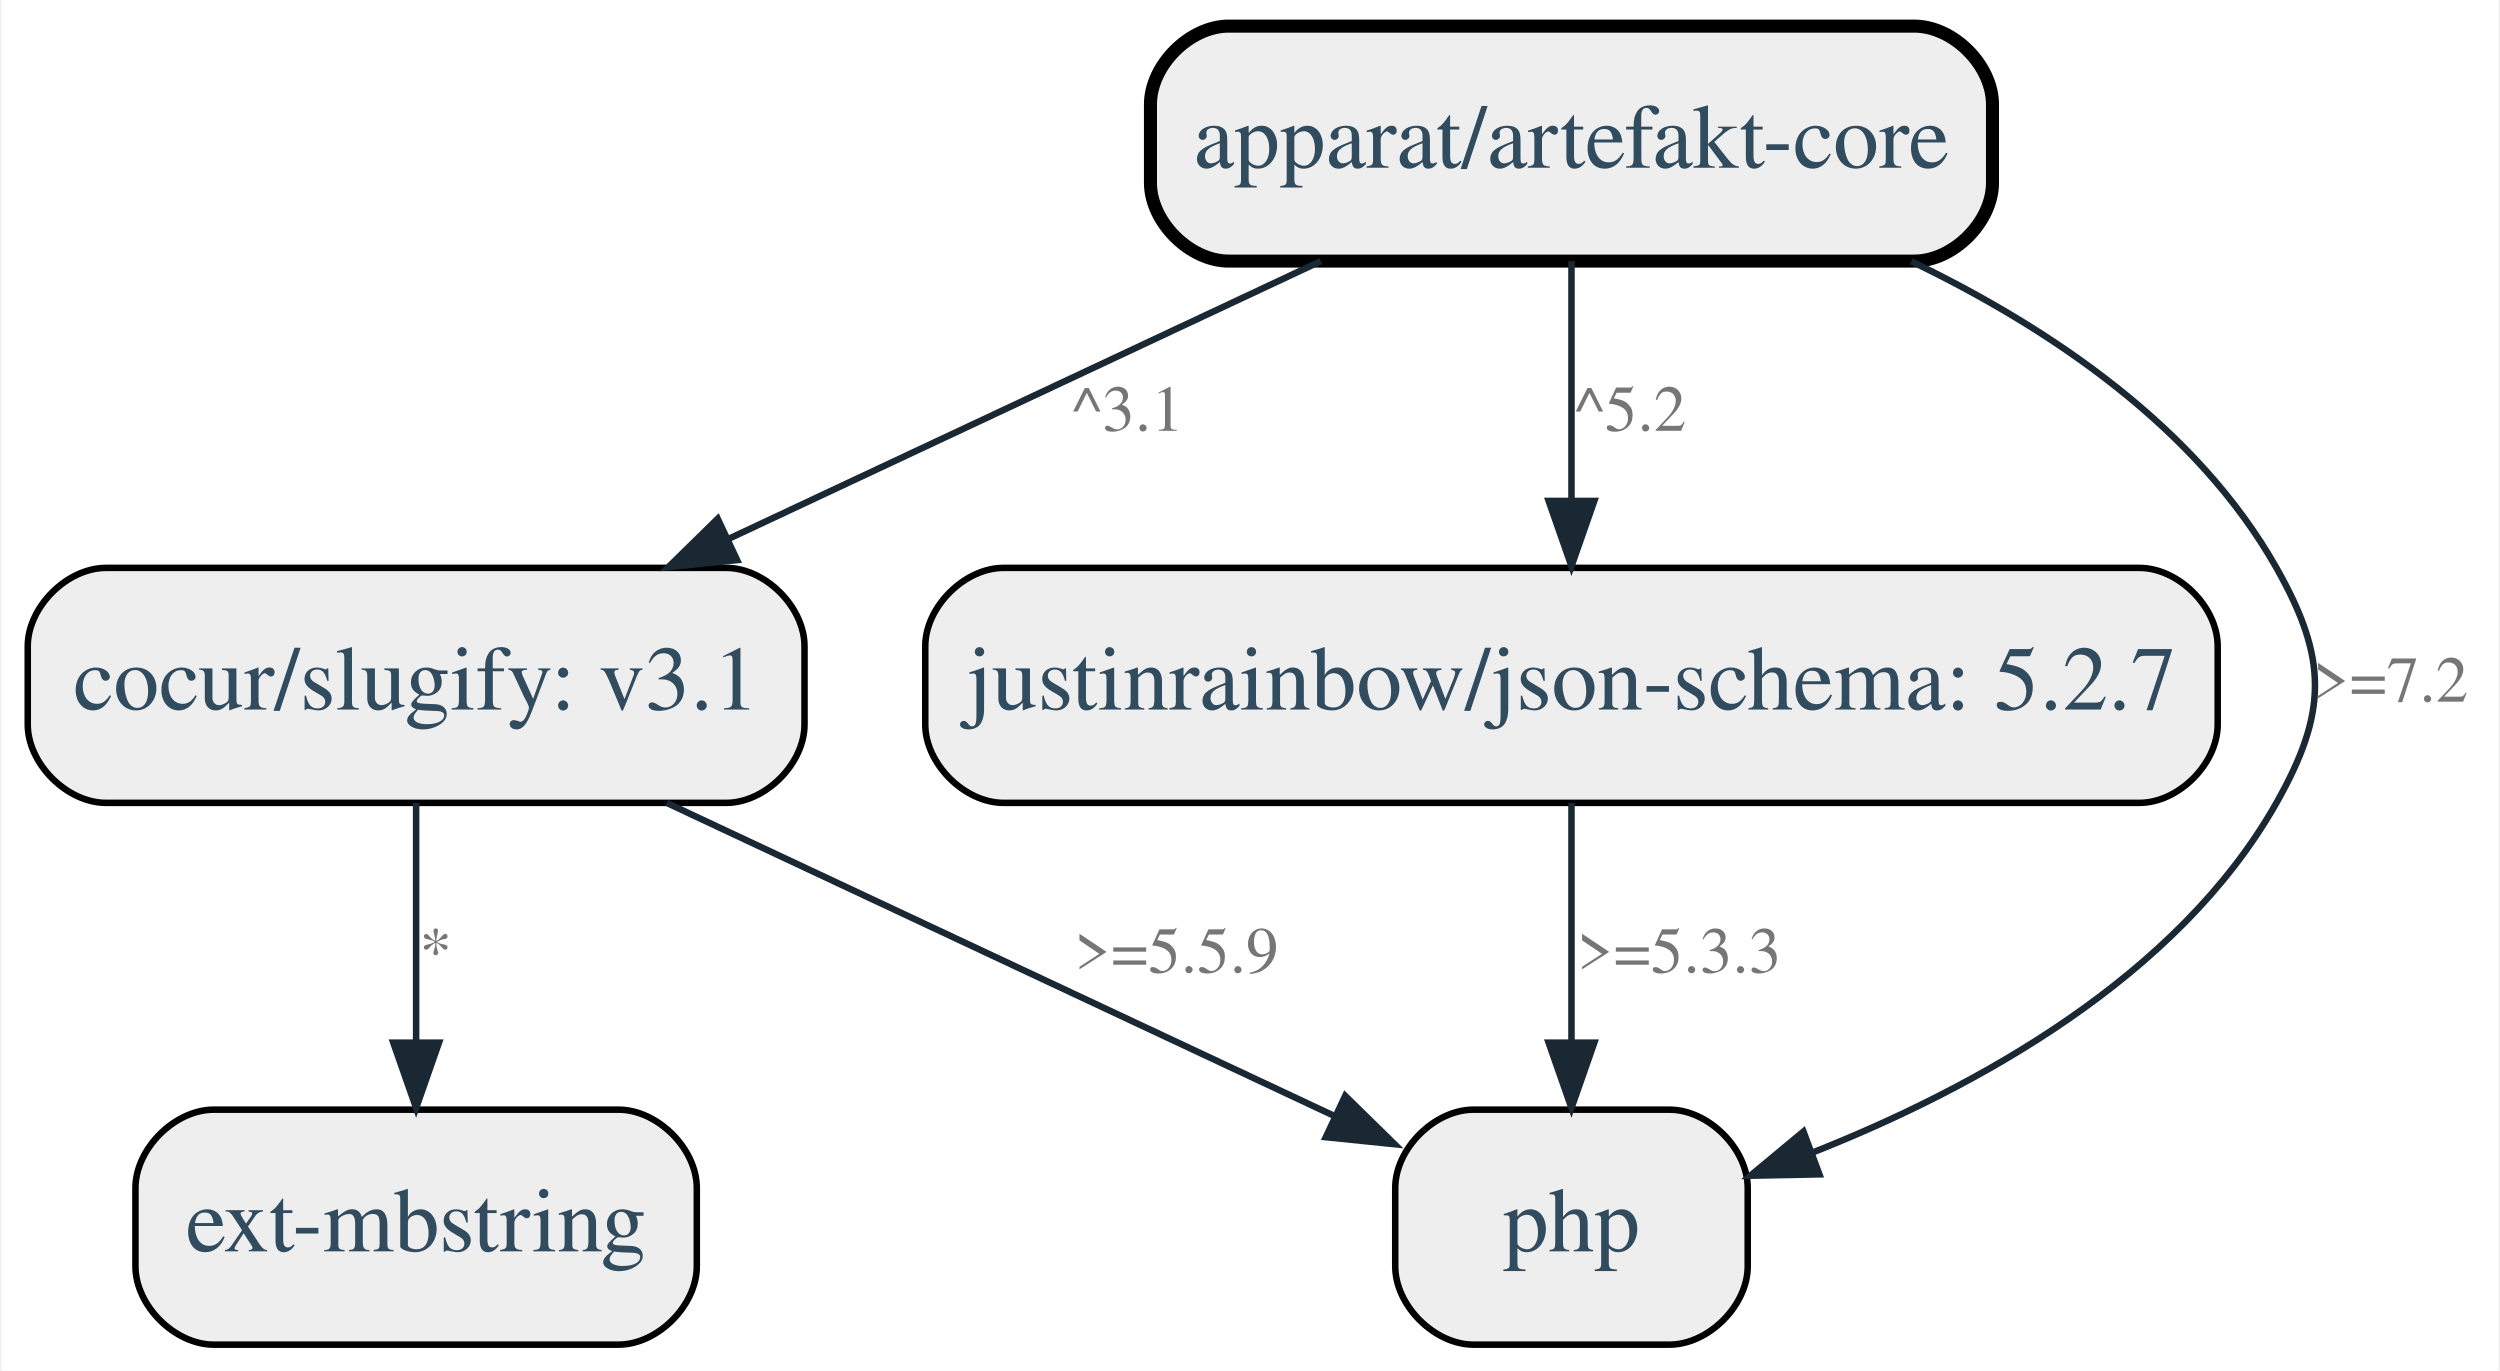
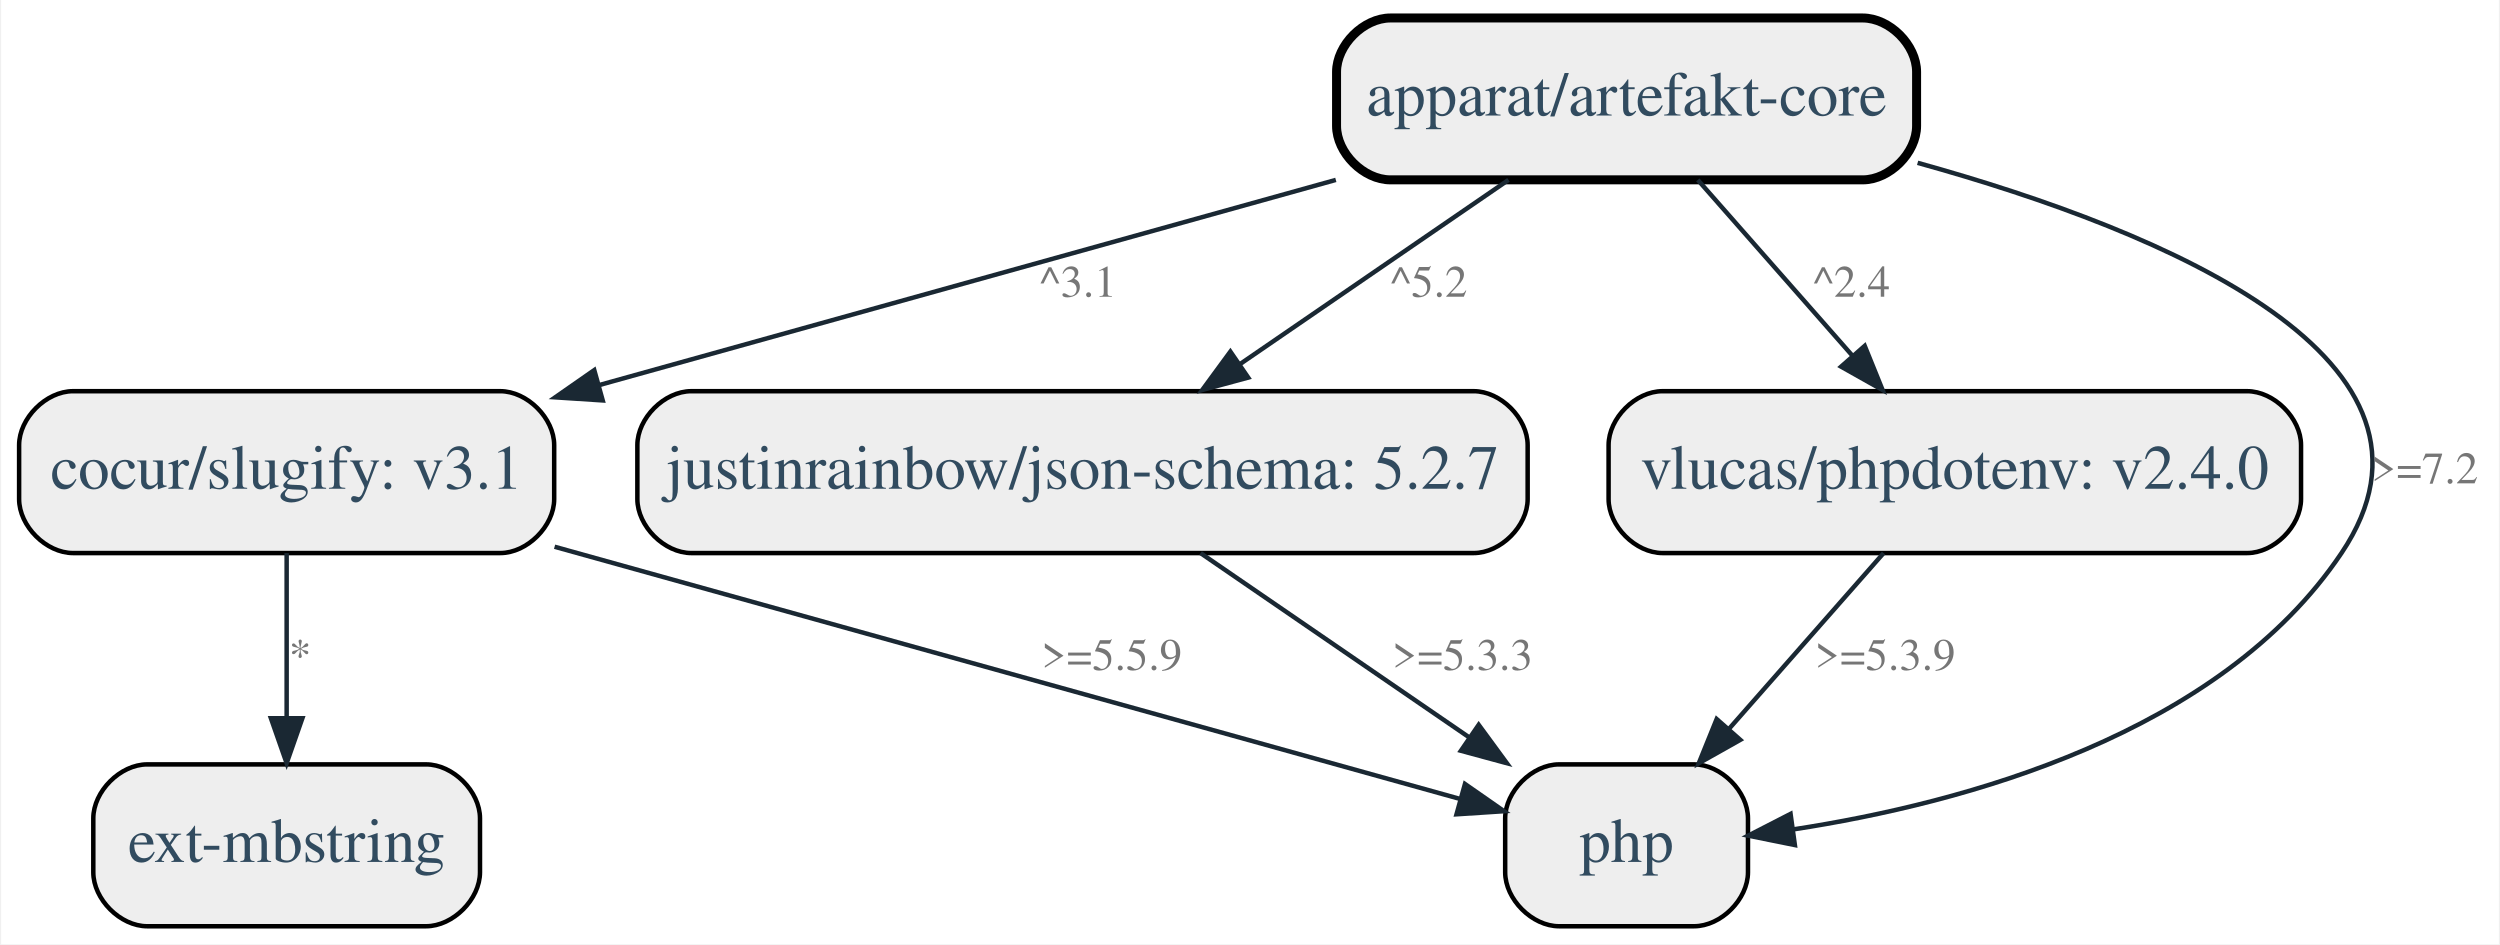
- <svg xmlns="http://www.w3.org/2000/svg" width="383pt" height="210pt" viewBox="0.00 0.00 382.50 210.00">
+ <svg xmlns="http://www.w3.org/2000/svg" width="556pt" height="210pt" viewBox="0.00 0.00 555.50 210.00">
  <g id="graph0" class="graph" transform="scale(1 1) rotate(0) translate(4 206)">
-     <polygon fill="#ffffff" stroke="transparent" points="-4,4 -4,-206 378.5,-206 378.5,4 -4,4" />
+     <polygon fill="#ffffff" stroke="transparent" points="-4,4 -4,-206 551.5,-206 551.5,4 -4,4" />
    <g id="node1" class="node">
-       <path fill="#eeeeee" stroke="#000000" stroke-width="2" d="M289,-202C289,-202 184,-202 184,-202 178,-202 172,-196 172,-190 172,-190 172,-178 172,-178 172,-172 178,-166 184,-166 184,-166 289,-166 289,-166 295,-166 301,-172 301,-178 301,-178 301,-190 301,-190 301,-196 295,-202 289,-202" />
-       <text text-anchor="middle" x="236.5" y="-180.3" font-family="Times,serif" font-size="14.00" fill="#314b5f">apparat/artefakt-core</text>
+       <path fill="#eeeeee" stroke="#000000" stroke-width="2" d="M410,-202C410,-202 305,-202 305,-202 299,-202 293,-196 293,-190 293,-190 293,-178 293,-178 293,-172 299,-166 305,-166 305,-166 410,-166 410,-166 416,-166 422,-172 422,-178 422,-178 422,-190 422,-190 422,-196 416,-202 410,-202" />
+       <text text-anchor="middle" x="357.5" y="-180.3" font-family="Times,serif" font-size="14.00" fill="#314b5f">apparat/artefakt-core</text>
    </g>
    <g id="node2" class="node">
-       <path fill="#eeeeee" stroke="#000000" d="M251.5,-36C251.5,-36 221.5,-36 221.5,-36 215.5,-36 209.5,-30 209.5,-24 209.5,-24 209.5,-12 209.5,-12 209.5,-6 215.5,0 221.5,0 221.5,0 251.5,0 251.5,0 257.5,0 263.5,-6 263.5,-12 263.5,-12 263.5,-24 263.5,-24 263.5,-30 257.5,-36 251.5,-36" />
-       <text text-anchor="middle" x="236.5" y="-14.3" font-family="Times,serif" font-size="14.00" fill="#314b5f">php</text>
+       <path fill="#eeeeee" stroke="#000000" d="M372.5,-36C372.5,-36 342.5,-36 342.5,-36 336.5,-36 330.5,-30 330.5,-24 330.5,-24 330.5,-12 330.5,-12 330.5,-6 336.5,0 342.5,0 342.5,0 372.5,0 372.5,0 378.5,0 384.5,-6 384.5,-12 384.5,-12 384.5,-24 384.5,-24 384.5,-30 378.5,-36 372.5,-36" />
+       <text text-anchor="middle" x="357.5" y="-14.3" font-family="Times,serif" font-size="14.00" fill="#314b5f">php</text>
    </g>
    <g id="edge1" class="edge">
-       <path fill="none" stroke="#1a2833" d="M288.557,-165.965C309.862,-155.715 332.331,-140.527 344.5,-119 352.374,-105.071 352.374,-96.929 344.5,-83 329.384,-56.259 298.375,-39.301 273.446,-29.437" />
-       <polygon fill="#1a2833" stroke="#1a2833" points="274.484,-26.089 263.891,-25.878 272.04,-32.648 274.484,-26.089" />
-       <text text-anchor="middle" x="362" y="-98.5" font-family="Times,serif" font-size="10.00" fill="#767676">&gt;=7.2</text>
+       <path fill="none" stroke="#1a2833" d="M422.226,-169.787C477.988,-154.315 545.306,-125.896 516.5,-83 489.45,-42.719 432.558,-27.384 394.683,-21.557" />
+       <polygon fill="#1a2833" stroke="#1a2833" points="394.931,-18.058 384.546,-20.152 393.971,-24.991 394.931,-18.058" />
+       <text text-anchor="middle" x="535" y="-98.5" font-family="Times,serif" font-size="10.00" fill="#767676">&gt;=7.2</text>
    </g>
    <g id="node3" class="node">
      <path fill="#eeeeee" stroke="#000000" d="M107,-119C107,-119 12,-119 12,-119 6,-119 0,-113 0,-107 0,-107 0,-95 0,-95 0,-89 6,-83 12,-83 12,-83 107,-83 107,-83 113,-83 119,-89 119,-95 119,-95 119,-107 119,-107 119,-113 113,-119 107,-119" />
      <text text-anchor="middle" x="59.5" y="-97.3" font-family="Times,serif" font-size="14.00" fill="#314b5f">cocur/slugify: v3.1</text>
    </g>
    <g id="edge2" class="edge">
-       <path fill="none" stroke="#1a2833" d="M198.094,-165.99C171.511,-153.525 135.939,-136.844 107.489,-123.503" />
-       <polygon fill="#1a2833" stroke="#1a2833" points="108.677,-120.195 98.137,-119.118 105.705,-126.532 108.677,-120.195" />
-       <text text-anchor="middle" x="168.5" y="-140" font-family="Times,serif" font-size="10.00" fill="#767676">^3.1</text>
+       <path fill="none" stroke="#1a2833" d="M292.838,-165.99C244.453,-152.514 178.376,-134.11 128.888,-120.326" />
+       <polygon fill="#1a2833" stroke="#1a2833" points="129.794,-116.945 119.221,-117.634 127.915,-123.689 129.794,-116.945" />
+       <text text-anchor="middle" x="235.5" y="-140" font-family="Times,serif" font-size="10.00" fill="#767676">^3.1</text>
    </g>
    <g id="node4" class="node">
      <path fill="#eeeeee" stroke="#000000" d="M323.5,-119C323.5,-119 149.5,-119 149.5,-119 143.5,-119 137.5,-113 137.5,-107 137.5,-107 137.5,-95 137.5,-95 137.5,-89 143.5,-83 149.5,-83 149.5,-83 323.5,-83 323.5,-83 329.5,-83 335.5,-89 335.5,-95 335.5,-95 335.5,-107 335.5,-107 335.5,-113 329.5,-119 323.5,-119" />
      <text text-anchor="middle" x="236.5" y="-97.3" font-family="Times,serif" font-size="14.00" fill="#314b5f">justinrainbow/json-schema: 5.2.7</text>
    </g>
    <g id="edge3" class="edge">
-       <path fill="none" stroke="#1a2833" d="M236.5,-165.99C236.5,-155.296 236.5,-141.499 236.5,-129.371" />
-       <polygon fill="#1a2833" stroke="#1a2833" points="240,-129.261 236.5,-119.261 233,-129.261 240,-129.261" />
-       <text text-anchor="middle" x="245.5" y="-140" font-family="Times,serif" font-size="10.00" fill="#767676">^5.2</text>
-     </g>
-     <g id="edge5" class="edge">
-       <path fill="none" stroke="#1a2833" d="M97.906,-82.99C128.274,-68.75 170.375,-49.008 200.186,-35.029" />
-       <polygon fill="#1a2833" stroke="#1a2833" points="201.834,-38.121 209.402,-30.707 198.862,-31.784 201.834,-38.121" />
-       <text text-anchor="middle" x="176" y="-57" font-family="Times,serif" font-size="10.00" fill="#767676">&gt;=5.5.9</text>
+       <path fill="none" stroke="#1a2833" d="M331.245,-165.99C313.765,-154 290.599,-138.109 271.549,-125.042" />
+       <polygon fill="#1a2833" stroke="#1a2833" points="273.348,-122.032 263.122,-119.261 269.388,-127.804 273.348,-122.032" />
+       <text text-anchor="middle" x="313.5" y="-140" font-family="Times,serif" font-size="10.00" fill="#767676">^5.2</text>
    </g>
    <g id="node5" class="node">
+       <path fill="#eeeeee" stroke="#000000" d="M495.5,-119C495.5,-119 365.5,-119 365.5,-119 359.5,-119 353.5,-113 353.5,-107 353.5,-107 353.5,-95 353.5,-95 353.5,-89 359.5,-83 365.5,-83 365.5,-83 495.5,-83 495.5,-83 501.5,-83 507.5,-89 507.5,-95 507.5,-95 507.5,-107 507.5,-107 507.5,-113 501.5,-119 495.5,-119" />
+       <text text-anchor="middle" x="430.5" y="-97.3" font-family="Times,serif" font-size="14.00" fill="#314b5f">vlucas/phpdotenv: v2.4.0</text>
+     </g>
+     <g id="edge4" class="edge">
+       <path fill="none" stroke="#1a2833" d="M373.34,-165.99C383.411,-154.54 396.61,-139.533 407.787,-126.825" />
+       <polygon fill="#1a2833" stroke="#1a2833" points="410.463,-129.082 414.439,-119.261 405.207,-124.459 410.463,-129.082" />
+       <text text-anchor="middle" x="407.5" y="-140" font-family="Times,serif" font-size="10.00" fill="#767676">^2.4</text>
+     </g>
+     <g id="edge6" class="edge">
+       <path fill="none" stroke="#1a2833" d="M119.088,-84.403C179.154,-67.674 269.983,-42.376 320.423,-28.327" />
+       <polygon fill="#1a2833" stroke="#1a2833" points="321.556,-31.645 330.25,-25.59 319.678,-24.901 321.556,-31.645" />
+       <text text-anchor="middle" x="243" y="-57" font-family="Times,serif" font-size="10.00" fill="#767676">&gt;=5.5.9</text>
+     </g>
+     <g id="node6" class="node">
      <path fill="#eeeeee" stroke="#000000" d="M90.5,-36C90.5,-36 28.5,-36 28.5,-36 22.5,-36 16.5,-30 16.5,-24 16.5,-24 16.5,-12 16.5,-12 16.5,-6 22.5,0 28.5,0 28.5,0 90.5,0 90.5,0 96.5,0 102.5,-6 102.5,-12 102.5,-12 102.5,-24 102.5,-24 102.5,-30 96.5,-36 90.5,-36" />
      <text text-anchor="middle" x="59.5" y="-14.3" font-family="Times,serif" font-size="14.00" fill="#314b5f">ext-mbstring</text>
    </g>
-     <g id="edge4" class="edge">
+     <g id="edge5" class="edge">
      <path fill="none" stroke="#1a2833" d="M59.5,-82.99C59.5,-72.296 59.5,-58.499 59.5,-46.371" />
      <polygon fill="#1a2833" stroke="#1a2833" points="63,-46.261 59.5,-36.261 56,-46.261 63,-46.261" />
      <text text-anchor="middle" x="62.5" y="-57" font-family="Times,serif" font-size="10.00" fill="#767676">*</text>
    </g>
-     <g id="edge6" class="edge">
-       <path fill="none" stroke="#1a2833" d="M236.5,-82.99C236.5,-72.296 236.5,-58.499 236.5,-46.371" />
-       <polygon fill="#1a2833" stroke="#1a2833" points="240,-46.261 236.5,-36.261 233,-46.261 240,-46.261" />
-       <text text-anchor="middle" x="253" y="-57" font-family="Times,serif" font-size="10.00" fill="#767676">&gt;=5.3.3</text>
+     <g id="edge7" class="edge">
+       <path fill="none" stroke="#1a2833" d="M262.755,-82.99C280.235,-71 303.401,-55.109 322.451,-42.042" />
+       <polygon fill="#1a2833" stroke="#1a2833" points="324.612,-44.804 330.878,-36.261 320.652,-39.032 324.612,-44.804" />
+       <text text-anchor="middle" x="321" y="-57" font-family="Times,serif" font-size="10.00" fill="#767676">&gt;=5.3.3</text>
+     </g>
+     <g id="edge8" class="edge">
+       <path fill="none" stroke="#1a2833" d="M414.66,-82.99C404.589,-71.54 391.39,-56.533 380.213,-43.825" />
+       <polygon fill="#1a2833" stroke="#1a2833" points="382.793,-41.459 373.561,-36.261 377.537,-46.082 382.793,-41.459" />
+       <text text-anchor="middle" x="415" y="-57" font-family="Times,serif" font-size="10.00" fill="#767676">&gt;=5.3.9</text>
    </g>
  </g>
</svg>
